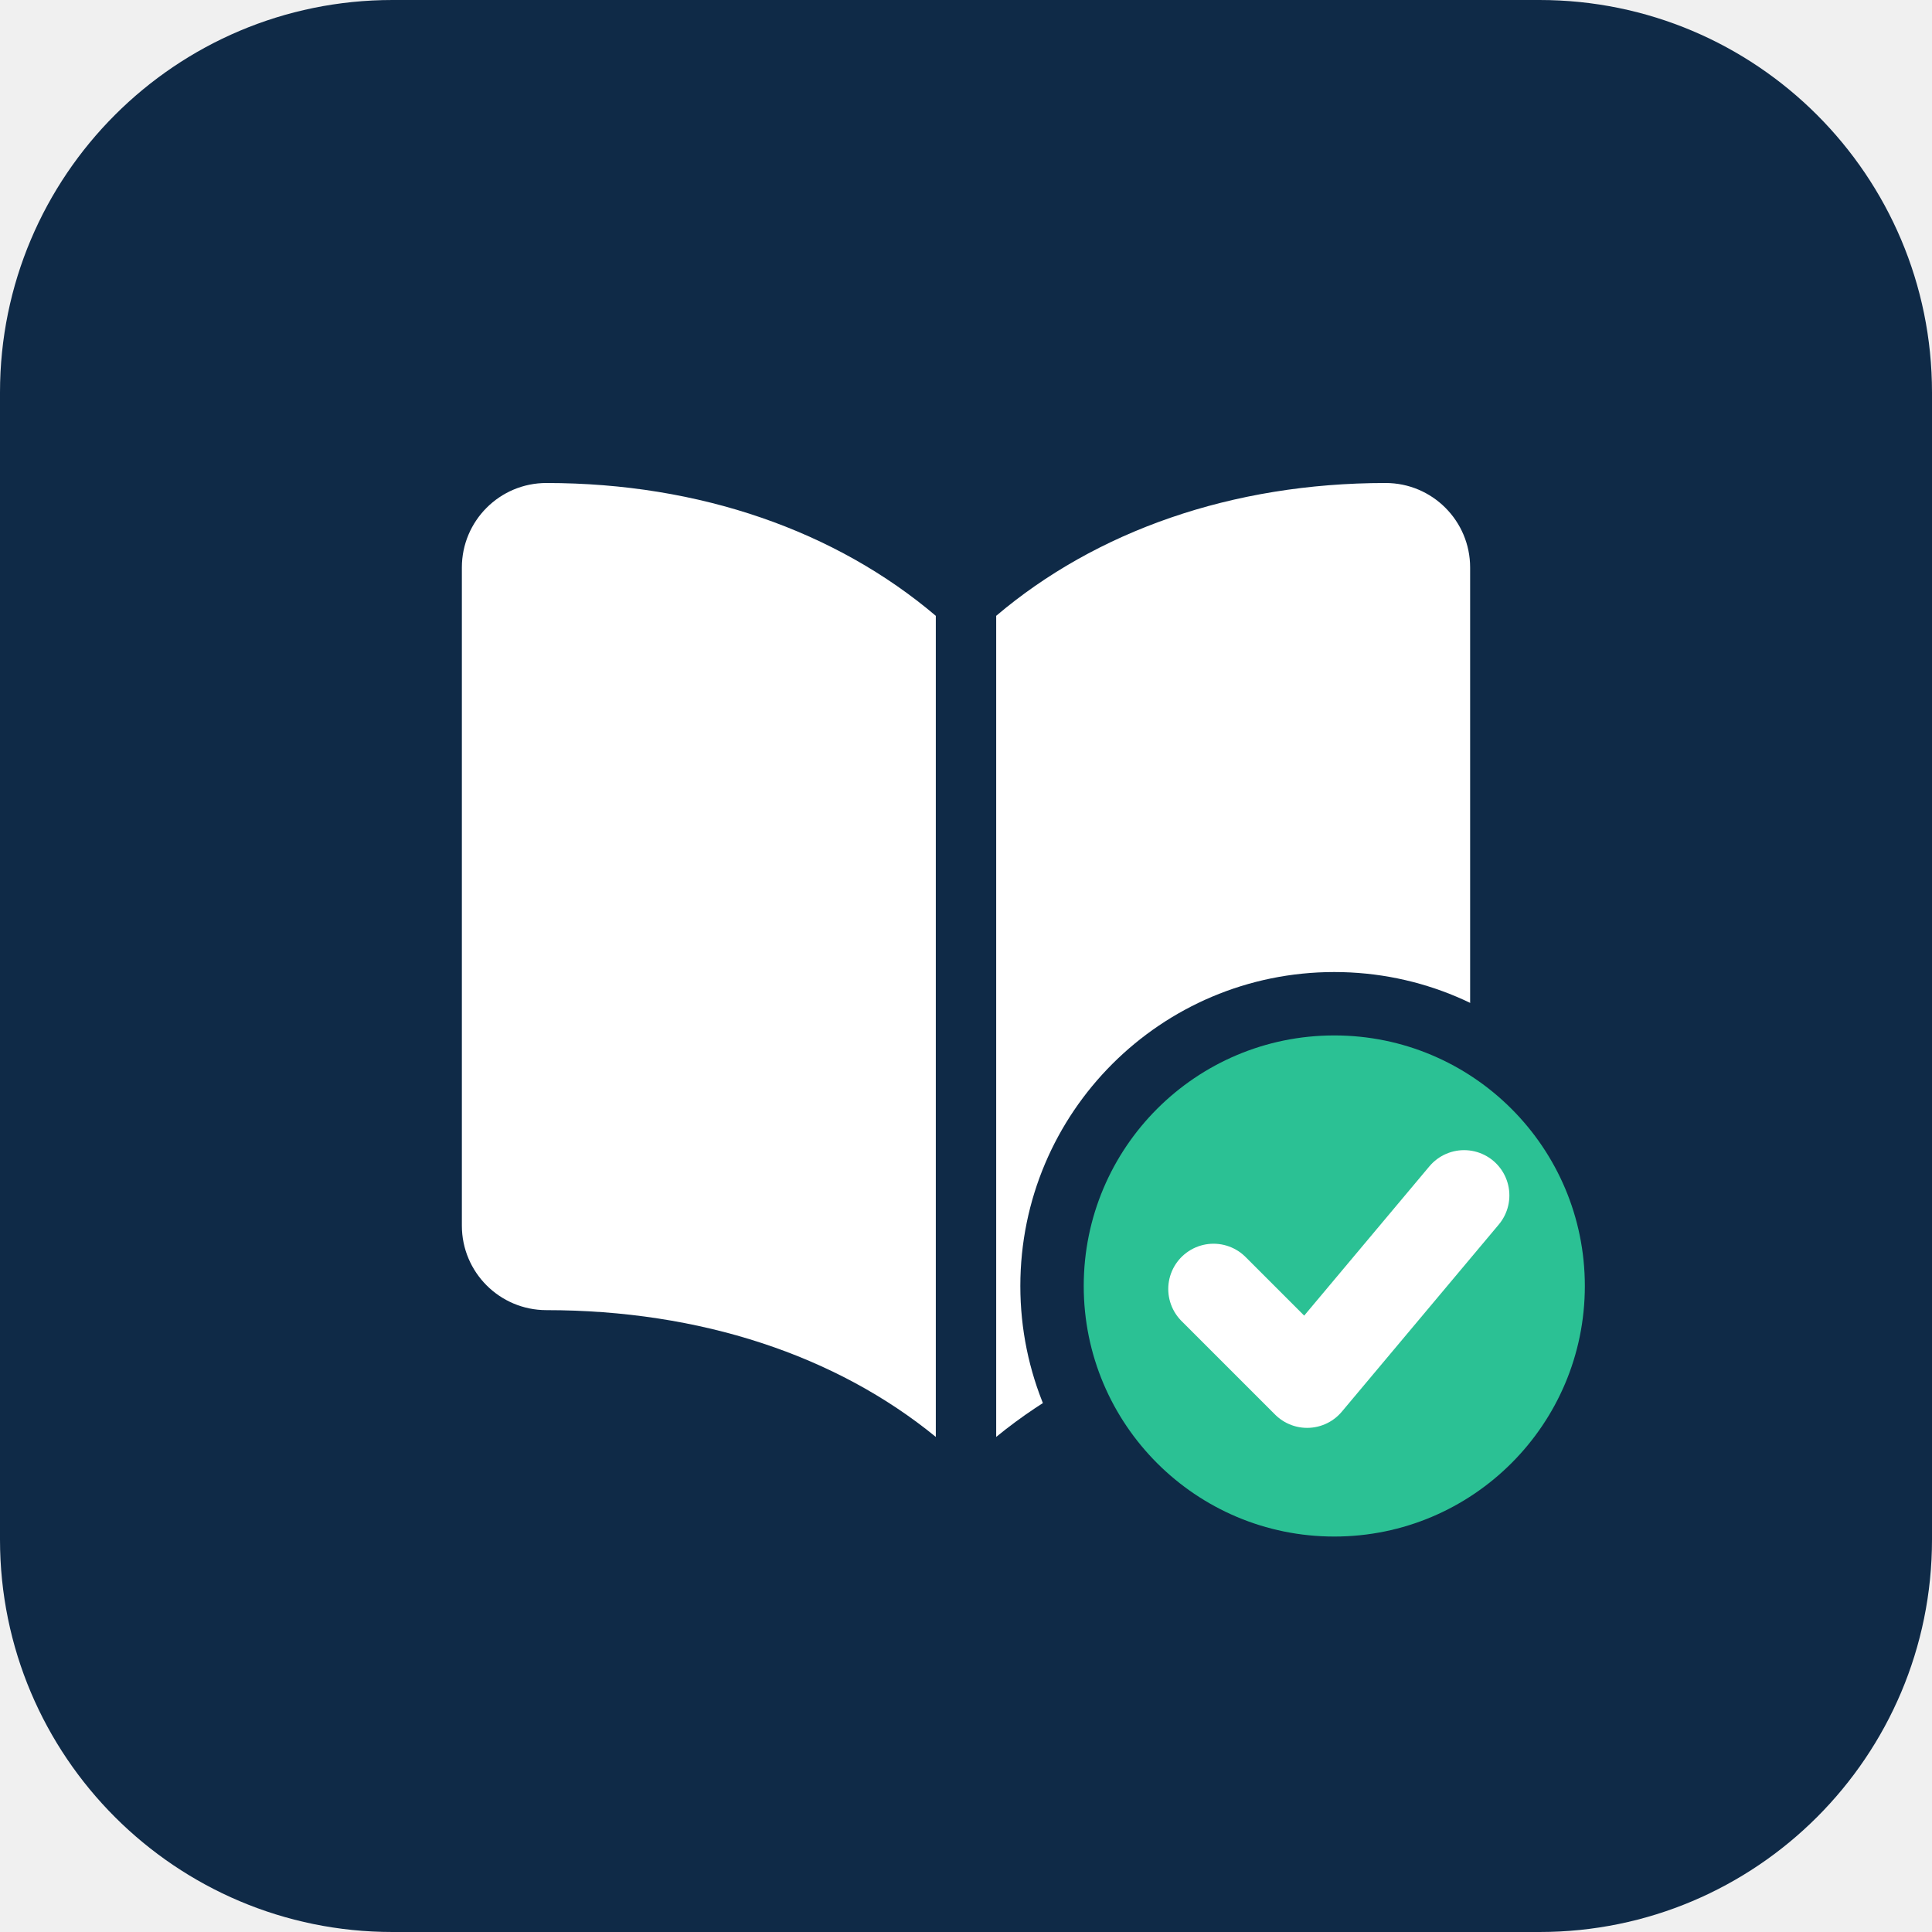
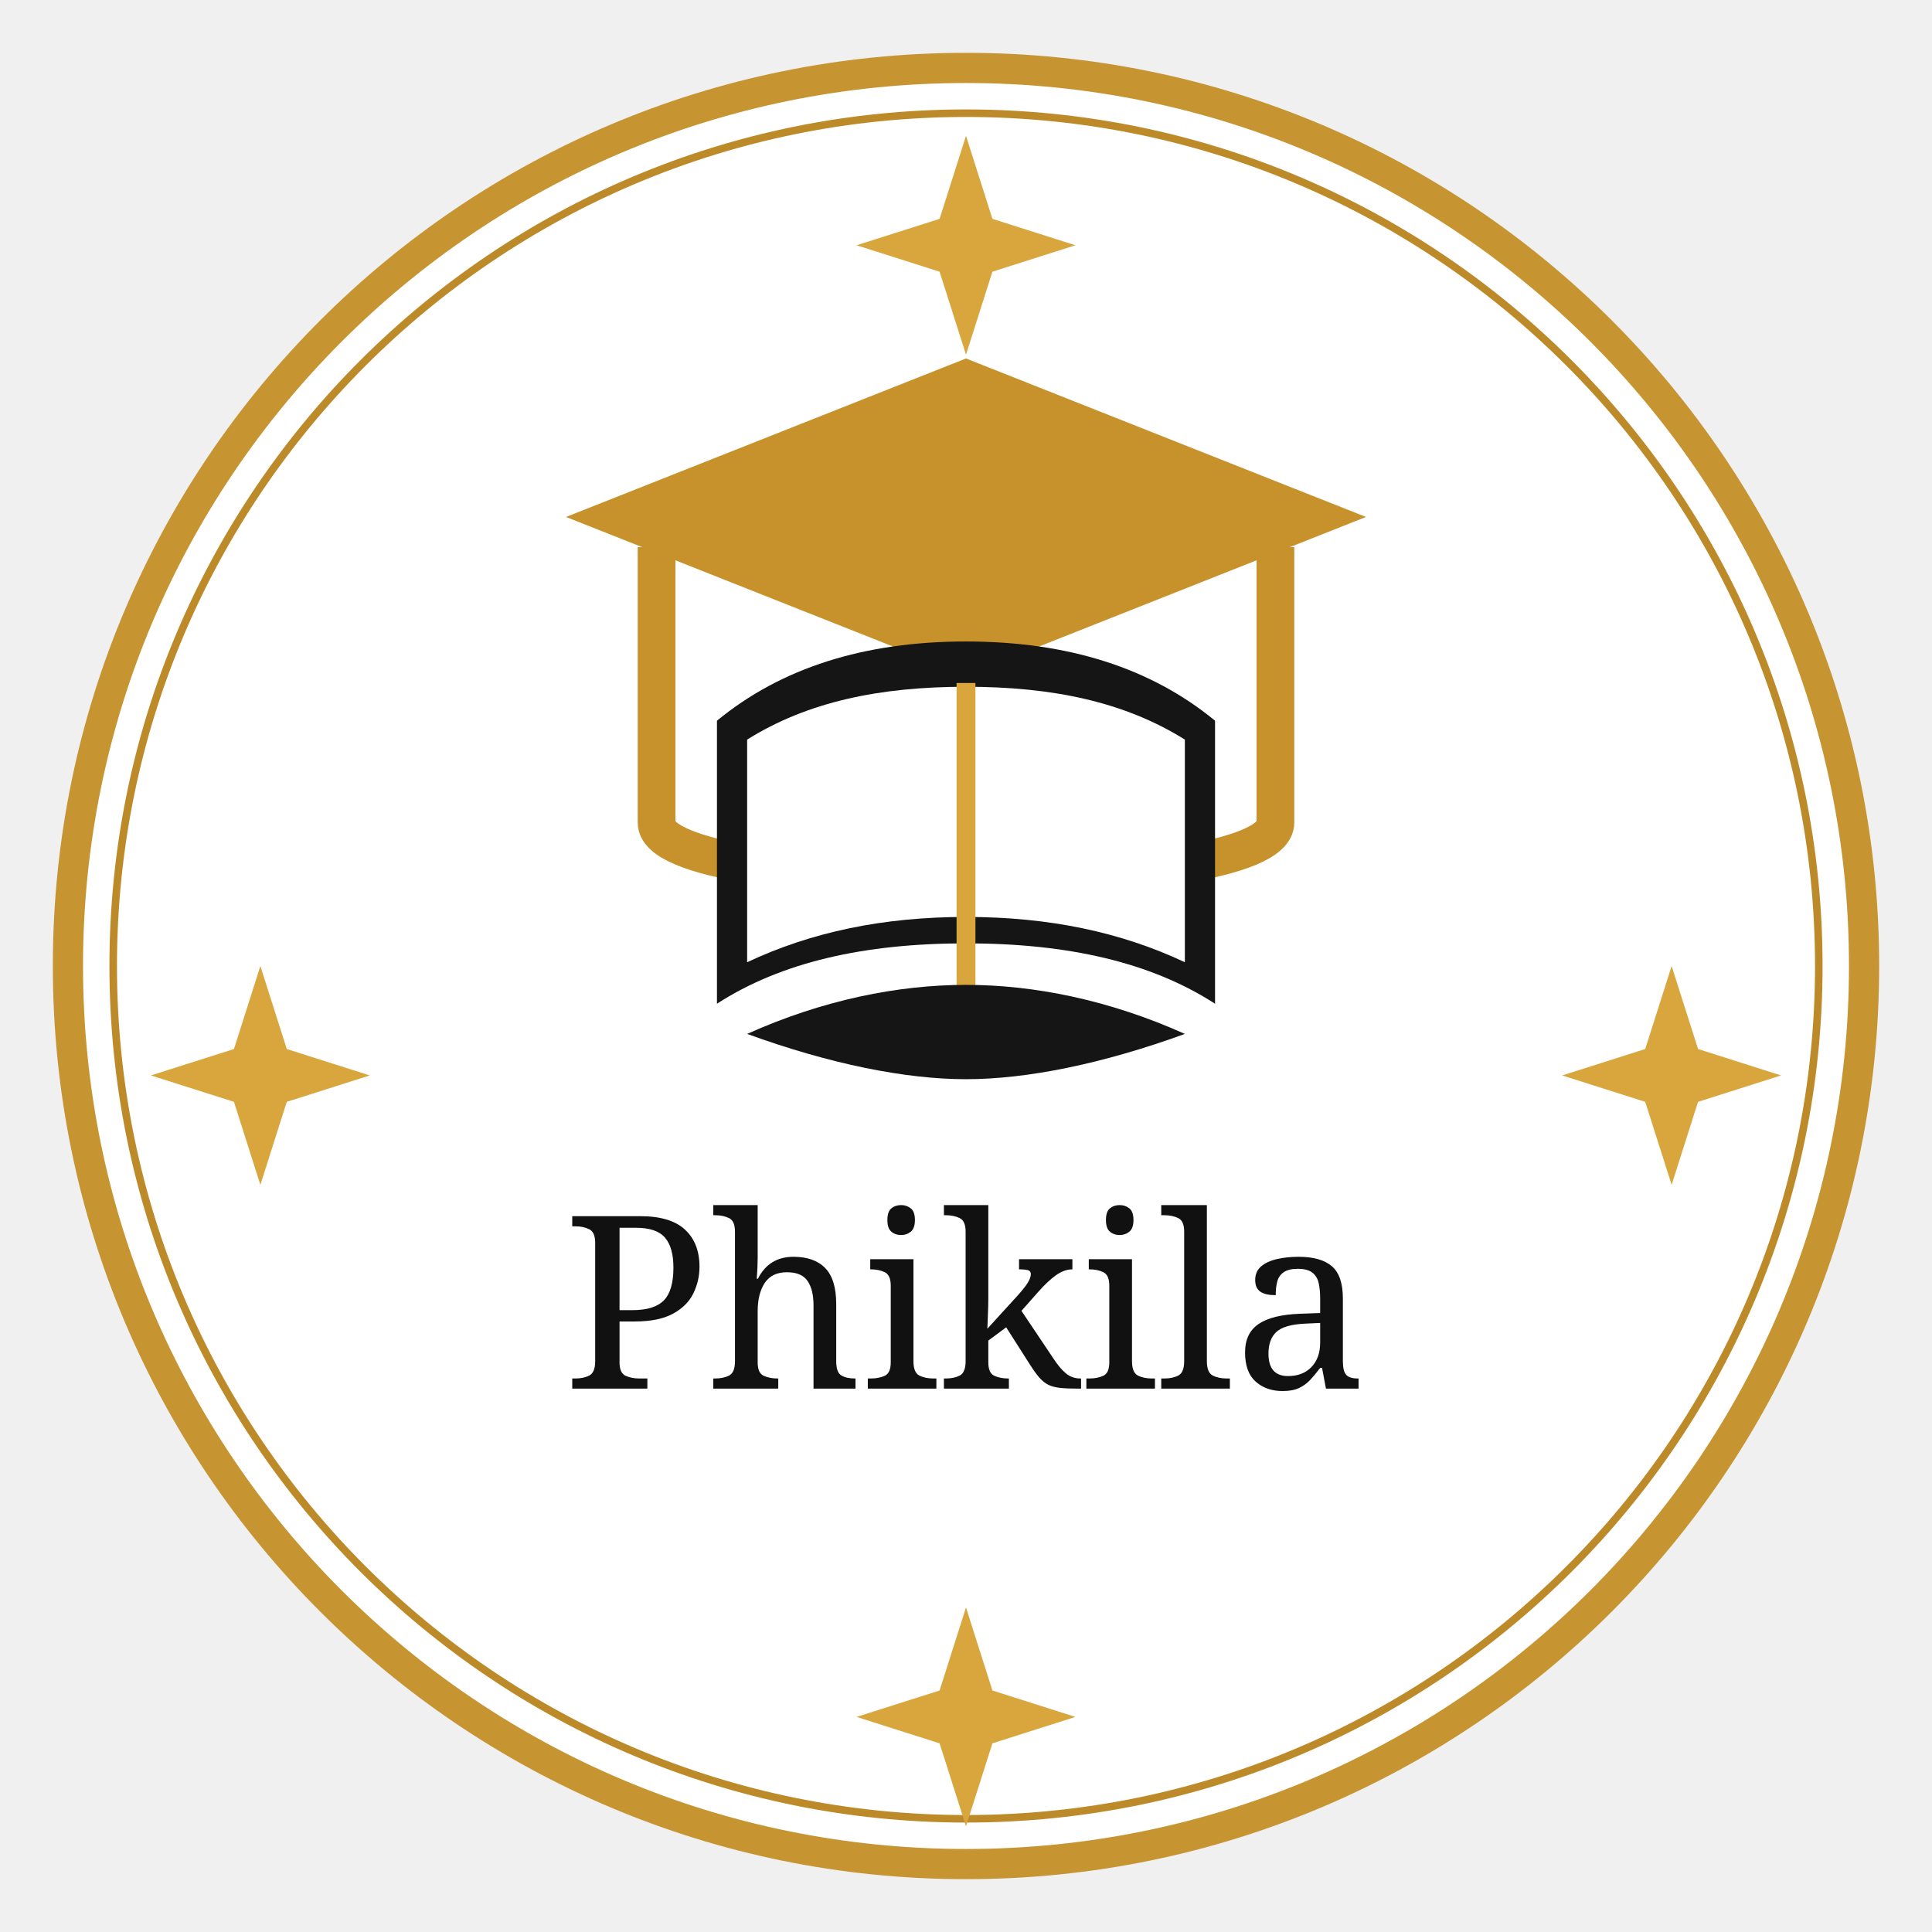
- <svg xmlns="http://www.w3.org/2000/svg" viewBox="0 0 64 64" width="64" height="64" fill="none">
-   <rect width="64" height="64" rx="13" fill="#0F2A47" />
-   <path d="M31 20.4C27.7 17.6 23.2 16 18.1 16A2.8 2.8 0 0 0 15.3 18.8V40.6A2.8 2.8 0 0 0 18.1 43.4C23.2 43.4 27.7 44.9 31 47.6Z" fill="#FFFFFF" />
-   <path d="M33 20.4C36.3 17.6 40.8 16 45.9 16A2.8 2.8 0 0 1 48.7 18.8V40.6A2.8 2.8 0 0 1 45.9 43.4C40.8 43.4 36.3 44.9 33 47.6Z" fill="#FFFFFF" />
-   <circle cx="44.2" cy="42.6" r="10.4" fill="#0F2A47" />
-   <circle cx="44.2" cy="42.6" r="8.3" fill="#2BC194" />
-   <path d="M40.2 42.7 43.3 45.8 48.5 39.6" fill="none" stroke="#FFFFFF" stroke-width="3" stroke-linecap="round" stroke-linejoin="round" />
+ <svg xmlns="http://www.w3.org/2000/svg" viewBox="0 0 512 512" role="img" aria-labelledby="title">
+   <circle cx="256" cy="256" r="238" fill="#fff" stroke="#c79432" stroke-width="8" />
+   <circle cx="256" cy="256" r="226" fill="none" stroke="#bd8a2a" stroke-width="2" />
+   <g fill="#d8a63d">
+     <path d="M256 36l7 22 22 7-22 7-7 22-7-22-22-7 22-7z" />
+     <path d="M69 256l7 22 22 7-22 7-7 22-7-22-22-7 22-7z" />
+     <path d="M443 256l7 22 22 7-22 7-7 22-7-22-22-7 22-7z" />
+     <path d="M256 426l7 22 22 7-22 7-7 22-7-22-22-7 22-7z" />
+   </g>
+   <path d="M150 137l106-42 106 42-106 42z" fill="#c7922c" />
+   <path d="M174 145v73c0 20 164 20 164 0v-73" fill="none" stroke="#c7922c" stroke-width="10" />
+   <path d="M190 191c17-14 39-21 66-21s49 7 66 21v75c-17-11-39-16-66-16s-49 5-66 16z" fill="#151515" />
+   <path d="M198 196c16-10 35-14 58-14s42 4 58 14v59c-17-8-36-12-58-12s-41 4-58 12z" fill="#fff" />
+   <path d="M256 181v84" stroke="#d8a63d" stroke-width="5" />
+   <path d="M256 261c-18 0-38 4-58 13 22 8 42 12 58 12s36-4 58-12c-20-9-40-13-58-13z" fill="#151515" />
+   <text x="256" y="368" text-anchor="middle" font-family="Georgia,serif" font-size="64" fill="#111">Phikila</text>
</svg>
